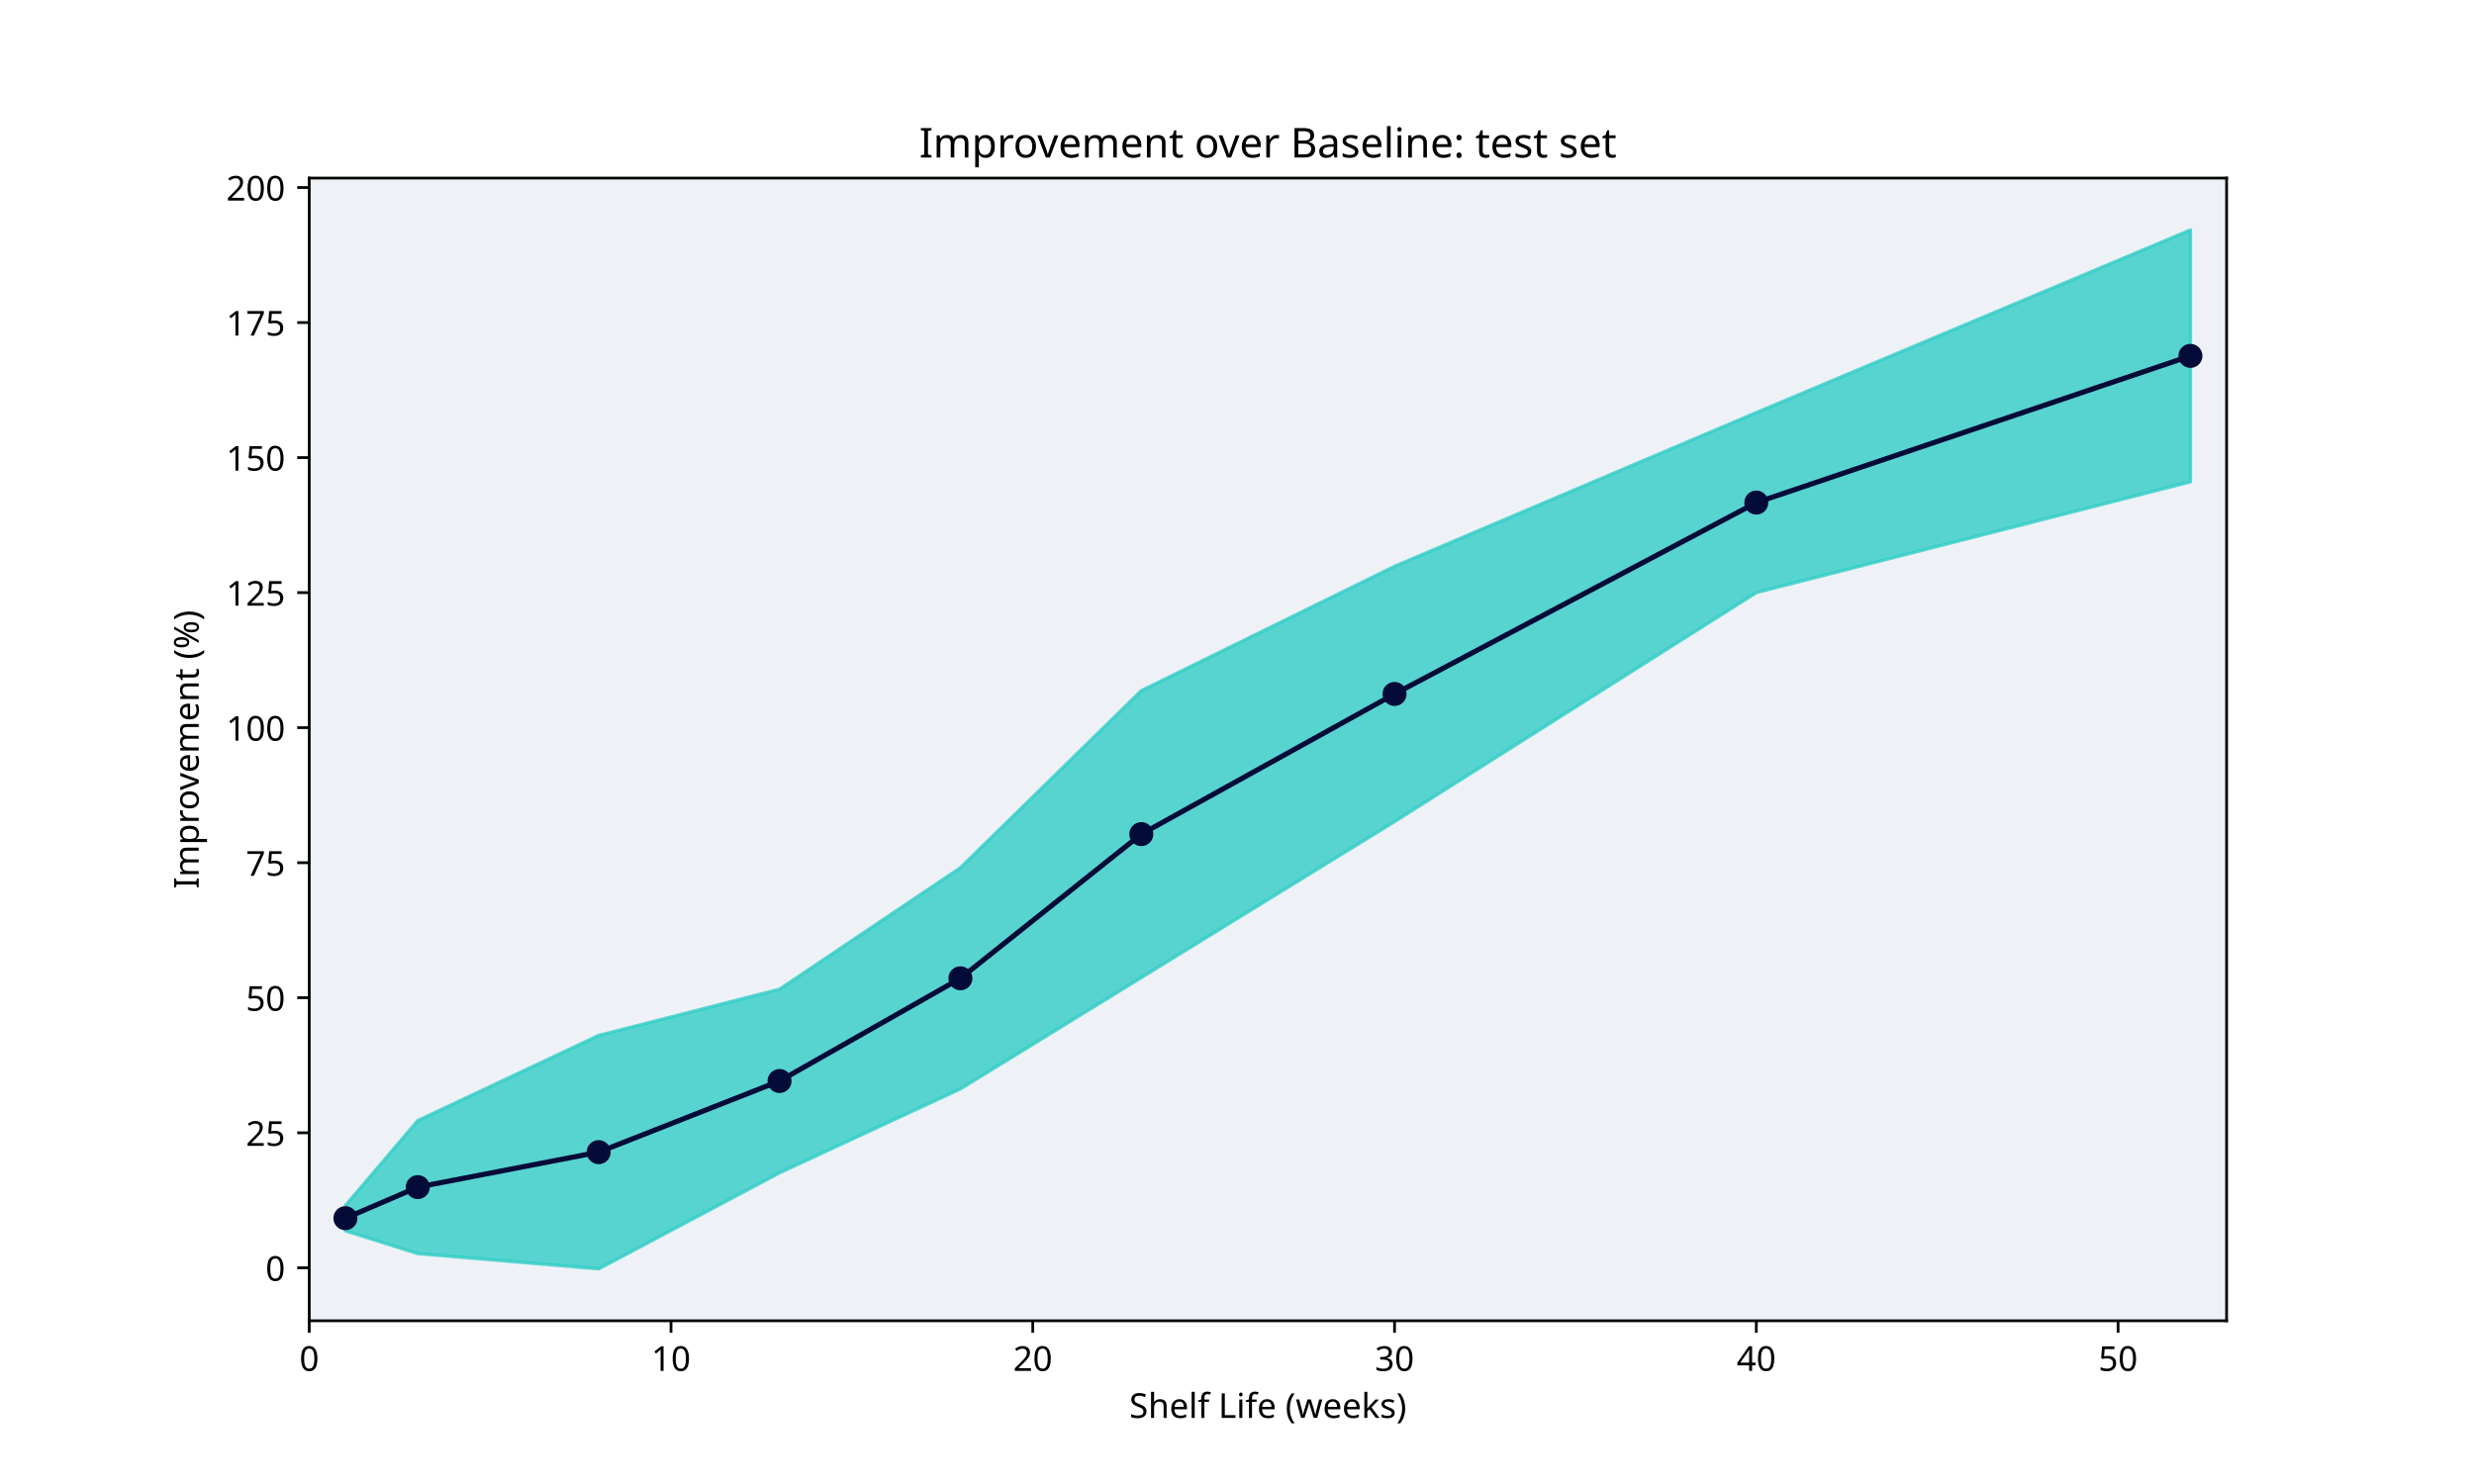
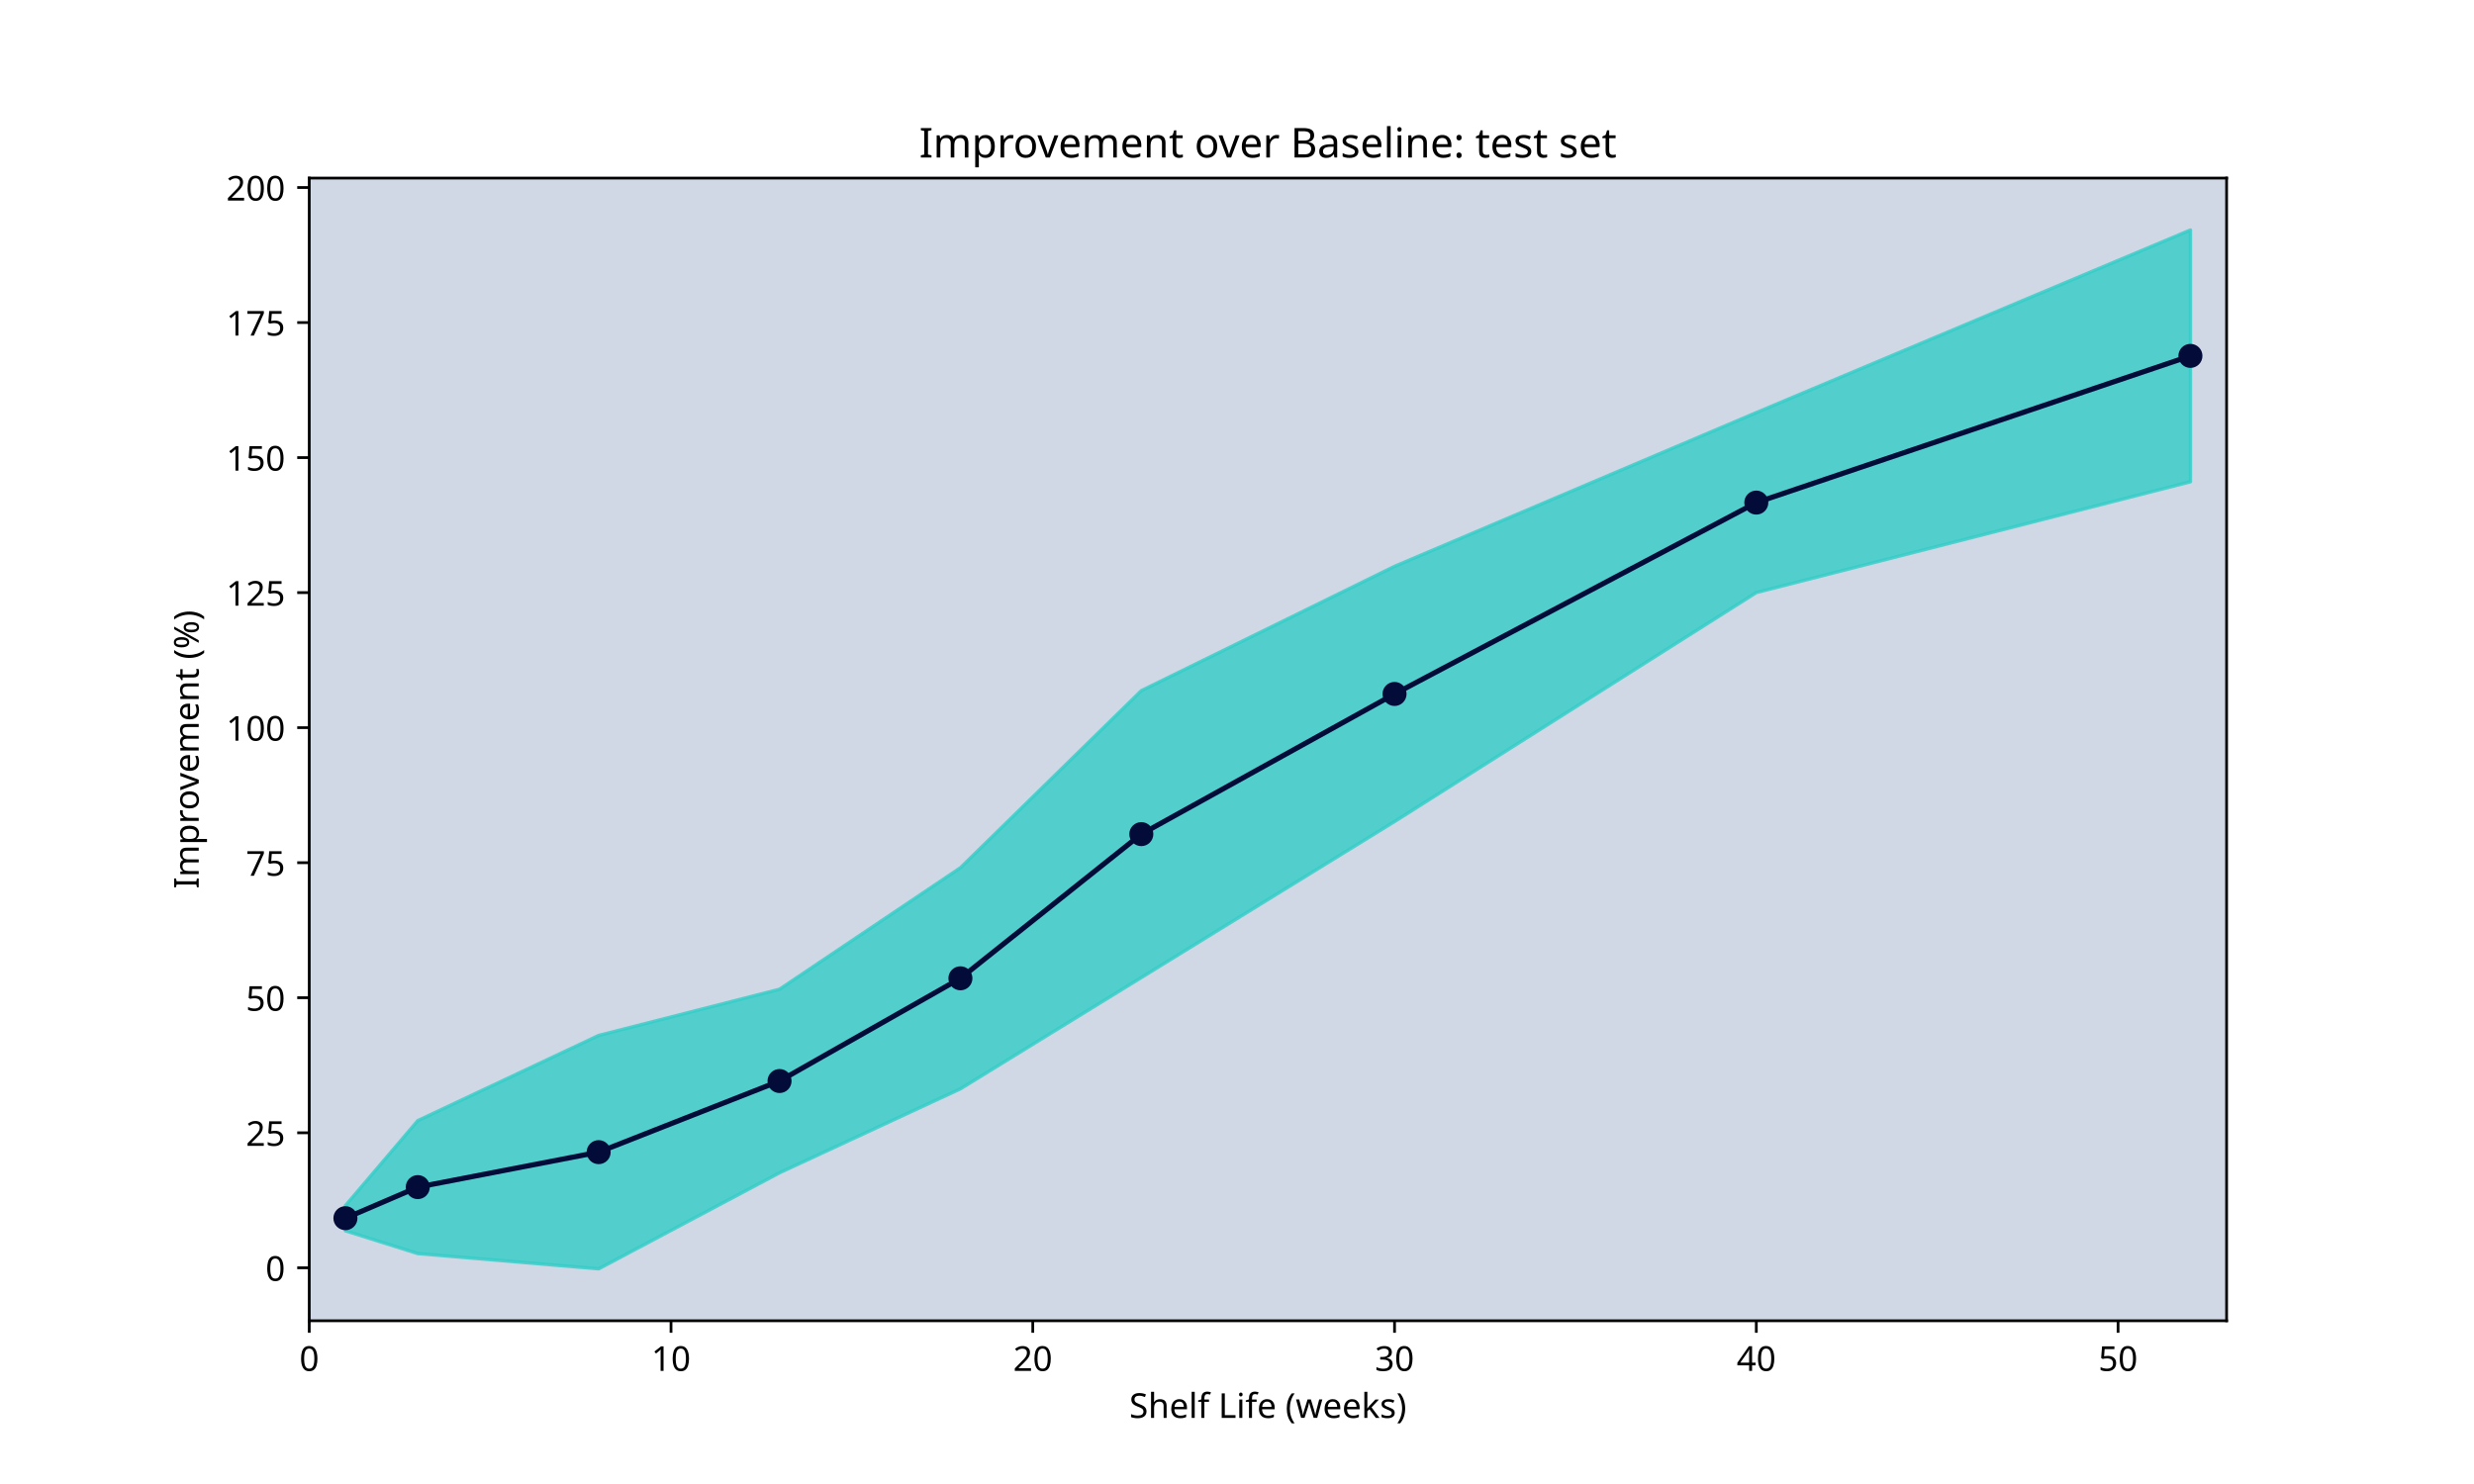
<svg xmlns="http://www.w3.org/2000/svg" xmlns:xlink="http://www.w3.org/1999/xlink" width="720pt" height="432pt" viewBox="0 0 720 432" version="1.1">
  <defs>
    <style type="text/css">*{stroke-linejoin: round; stroke-linecap: butt}</style>
  </defs>
  <g id="figure_1">
    <g id="patch_1">
      <path d="M 0 432  L 720 432  L 720 0  L 0 0  z " style="fill: #ffffff" />
    </g>
    <g id="axes_1">
      <g id="patch_2">
-         <path d="M 90 384.48  L 648 384.48  L 648 51.84  L 90 51.84  z " style="fill: #eef2f7" />
+         <path d="M 90 384.48  L 648 384.48  L 648 51.84  L 90 51.84  z " style="fill: #d0d8e6" />
      </g>
      <g id="PolyCollection_1">
        <defs>
-           <path id="mdedfc439ee" d="M 100.528 -81.046  L 100.528 -73.713  L 121.585 -67.082  L 174.226 -62.64  L 226.868 -90.6  L 279.509 -115.04  L 332.151 -147.435  L 405.849 -192.847  L 511.132 -259.506  L 637.472 -291.756  L 637.472 -365.04  L 637.472 -365.04  L 511.132 -311.884  L 405.849 -267.127  L 332.151 -230.932  L 279.509 -179.387  L 226.868 -144.021  L 174.226 -130.567  L 121.585 -105.772  L 100.528 -81.046  z " style="stroke: #33cdc6; stroke-opacity: 0.8" />
+           <path id="m68a0e81870" d="M 100.528 -81.046  L 100.528 -73.713  L 121.585 -67.082  L 174.226 -62.64  L 226.868 -90.6  L 279.509 -115.04  L 332.151 -147.435  L 405.849 -192.847  L 511.132 -259.506  L 637.472 -291.756  L 637.472 -365.04  L 637.472 -365.04  L 511.132 -311.884  L 405.849 -267.127  L 332.151 -230.932  L 279.509 -179.387  L 226.868 -144.021  L 174.226 -130.567  L 121.585 -105.772  L 100.528 -81.046  z " style="stroke: #33cdc6; stroke-opacity: 0.8" />
        </defs>
-         <g clip-path="url(#p49a5fd9c78)">
-           <use xlink:href="#mdedfc439ee" x="0" y="432" style="fill: #33cdc6; fill-opacity: 0.8; stroke: #33cdc6; stroke-opacity: 0.8" />
+         <g clip-path="url(#p9fc3fd80ef)">
+           <use xlink:href="#m68a0e81870" x="0" y="432" style="fill: #33cdc6; fill-opacity: 0.8; stroke: #33cdc6; stroke-opacity: 0.8" />
        </g>
      </g>
      <g id="matplotlib.axis_1">
        <g id="xtick_1">
          <g id="line2d_1">
            <defs>
-               <path id="md8232029cf" d="M 0 0  L 0 3.5  " style="stroke: #000000; stroke-width: 0.8" />
+               <path id="mc0e05204c9" d="M 0 0  L 0 3.5  " style="stroke: #000000; stroke-width: 0.8" />
            </defs>
            <g>
-               <use xlink:href="#md8232029cf" x="90" y="384.48" style="stroke: #000000; stroke-width: 0.8" />
+               <use xlink:href="#mc0e05204c9" x="90" y="384.48" style="stroke: #000000; stroke-width: 0.8" />
            </g>
          </g>
          <g id="text_1">
            <text style="font: 10px 'sans-serif'; text-anchor: middle" x="90" y="399.078" transform="rotate(-0, 90, 399.0784)">0</text>
          </g>
        </g>
        <g id="xtick_2">
          <g id="line2d_2">
            <g>
-               <use xlink:href="#md8232029cf" x="195.283" y="384.48" style="stroke: #000000; stroke-width: 0.8" />
+               <use xlink:href="#mc0e05204c9" x="195.283" y="384.48" style="stroke: #000000; stroke-width: 0.8" />
            </g>
          </g>
          <g id="text_2">
            <text style="font: 10px 'sans-serif'; text-anchor: middle" x="195.283" y="399.078" transform="rotate(-0, 195.283, 399.0784)">10</text>
          </g>
        </g>
        <g id="xtick_3">
          <g id="line2d_3">
            <g>
-               <use xlink:href="#md8232029cf" x="300.566" y="384.48" style="stroke: #000000; stroke-width: 0.8" />
+               <use xlink:href="#mc0e05204c9" x="300.566" y="384.48" style="stroke: #000000; stroke-width: 0.8" />
            </g>
          </g>
          <g id="text_3">
            <text style="font: 10px 'sans-serif'; text-anchor: middle" x="300.566" y="399.078" transform="rotate(-0, 300.566, 399.0784)">20</text>
          </g>
        </g>
        <g id="xtick_4">
          <g id="line2d_4">
            <g>
-               <use xlink:href="#md8232029cf" x="405.849" y="384.48" style="stroke: #000000; stroke-width: 0.8" />
+               <use xlink:href="#mc0e05204c9" x="405.849" y="384.48" style="stroke: #000000; stroke-width: 0.8" />
            </g>
          </g>
          <g id="text_4">
            <text style="font: 10px 'sans-serif'; text-anchor: middle" x="405.849" y="399.078" transform="rotate(-0, 405.8491, 399.0784)">30</text>
          </g>
        </g>
        <g id="xtick_5">
          <g id="line2d_5">
            <g>
-               <use xlink:href="#md8232029cf" x="511.132" y="384.48" style="stroke: #000000; stroke-width: 0.8" />
+               <use xlink:href="#mc0e05204c9" x="511.132" y="384.48" style="stroke: #000000; stroke-width: 0.8" />
            </g>
          </g>
          <g id="text_5">
            <text style="font: 10px 'sans-serif'; text-anchor: middle" x="511.132" y="399.078" transform="rotate(-0, 511.1321, 399.0784)">40</text>
          </g>
        </g>
        <g id="xtick_6">
          <g id="line2d_6">
            <g>
-               <use xlink:href="#md8232029cf" x="616.415" y="384.48" style="stroke: #000000; stroke-width: 0.8" />
+               <use xlink:href="#mc0e05204c9" x="616.415" y="384.48" style="stroke: #000000; stroke-width: 0.8" />
            </g>
          </g>
          <g id="text_6">
            <text style="font: 10px 'sans-serif'; text-anchor: middle" x="616.415" y="399.078" transform="rotate(-0, 616.4151, 399.0784)">50</text>
          </g>
        </g>
        <g id="text_7">
          <text style="font: 10px 'sans-serif'; text-anchor: middle" x="369" y="412.757" transform="rotate(-0, 369, 412.7566)">Shelf Life (weeks)</text>
        </g>
      </g>
      <g id="matplotlib.axis_2">
        <g id="ytick_1">
          <g id="line2d_7">
            <defs>
-               <path id="mf58bb1dd52" d="M 0 0  L -3.5 0  " style="stroke: #000000; stroke-width: 0.8" />
+               <path id="m2d91595166" d="M 0 0  L -3.5 0  " style="stroke: #000000; stroke-width: 0.8" />
            </defs>
            <g>
-               <use xlink:href="#mf58bb1dd52" x="90" y="369.062" style="stroke: #000000; stroke-width: 0.8" />
+               <use xlink:href="#m2d91595166" x="90" y="369.062" style="stroke: #000000; stroke-width: 0.8" />
            </g>
          </g>
          <g id="text_8">
            <text style="font: 10px 'sans-serif'; text-anchor: end" x="83" y="372.861" transform="rotate(-0, 83, 372.8614)">0</text>
          </g>
        </g>
        <g id="ytick_2">
          <g id="line2d_8">
            <g>
-               <use xlink:href="#mf58bb1dd52" x="90" y="329.753" style="stroke: #000000; stroke-width: 0.8" />
+               <use xlink:href="#m2d91595166" x="90" y="329.753" style="stroke: #000000; stroke-width: 0.8" />
            </g>
          </g>
          <g id="text_9">
            <text style="font: 10px 'sans-serif'; text-anchor: end" x="83" y="333.552" transform="rotate(-0, 83, 333.5519)">25</text>
          </g>
        </g>
        <g id="ytick_3">
          <g id="line2d_9">
            <g>
-               <use xlink:href="#mf58bb1dd52" x="90" y="290.443" style="stroke: #000000; stroke-width: 0.8" />
+               <use xlink:href="#m2d91595166" x="90" y="290.443" style="stroke: #000000; stroke-width: 0.8" />
            </g>
          </g>
          <g id="text_10">
            <text style="font: 10px 'sans-serif'; text-anchor: end" x="83" y="294.242" transform="rotate(-0, 83, 294.2424)">50</text>
          </g>
        </g>
        <g id="ytick_4">
          <g id="line2d_10">
            <g>
-               <use xlink:href="#mf58bb1dd52" x="90" y="251.134" style="stroke: #000000; stroke-width: 0.8" />
+               <use xlink:href="#m2d91595166" x="90" y="251.134" style="stroke: #000000; stroke-width: 0.8" />
            </g>
          </g>
          <g id="text_11">
            <text style="font: 10px 'sans-serif'; text-anchor: end" x="83" y="254.933" transform="rotate(-0, 83, 254.9329)">75</text>
          </g>
        </g>
        <g id="ytick_5">
          <g id="line2d_11">
            <g>
-               <use xlink:href="#mf58bb1dd52" x="90" y="211.824" style="stroke: #000000; stroke-width: 0.8" />
+               <use xlink:href="#m2d91595166" x="90" y="211.824" style="stroke: #000000; stroke-width: 0.8" />
            </g>
          </g>
          <g id="text_12">
            <text style="font: 10px 'sans-serif'; text-anchor: end" x="83" y="215.623" transform="rotate(-0, 83, 215.6233)">100</text>
          </g>
        </g>
        <g id="ytick_6">
          <g id="line2d_12">
            <g>
-               <use xlink:href="#mf58bb1dd52" x="90" y="172.515" style="stroke: #000000; stroke-width: 0.8" />
+               <use xlink:href="#m2d91595166" x="90" y="172.515" style="stroke: #000000; stroke-width: 0.8" />
            </g>
          </g>
          <g id="text_13">
            <text style="font: 10px 'sans-serif'; text-anchor: end" x="83" y="176.314" transform="rotate(-0, 83, 176.3138)">125</text>
          </g>
        </g>
        <g id="ytick_7">
          <g id="line2d_13">
            <g>
-               <use xlink:href="#mf58bb1dd52" x="90" y="133.205" style="stroke: #000000; stroke-width: 0.8" />
+               <use xlink:href="#m2d91595166" x="90" y="133.205" style="stroke: #000000; stroke-width: 0.8" />
            </g>
          </g>
          <g id="text_14">
            <text style="font: 10px 'sans-serif'; text-anchor: end" x="83" y="137.004" transform="rotate(-0, 83, 137.0043)">150</text>
          </g>
        </g>
        <g id="ytick_8">
          <g id="line2d_14">
            <g>
-               <use xlink:href="#mf58bb1dd52" x="90" y="93.896" style="stroke: #000000; stroke-width: 0.8" />
+               <use xlink:href="#m2d91595166" x="90" y="93.896" style="stroke: #000000; stroke-width: 0.8" />
            </g>
          </g>
          <g id="text_15">
            <text style="font: 10px 'sans-serif'; text-anchor: end" x="83" y="97.695" transform="rotate(-0, 83, 97.69479)">175</text>
          </g>
        </g>
        <g id="ytick_9">
          <g id="line2d_15">
            <g>
-               <use xlink:href="#mf58bb1dd52" x="90" y="54.586" style="stroke: #000000; stroke-width: 0.8" />
+               <use xlink:href="#m2d91595166" x="90" y="54.586" style="stroke: #000000; stroke-width: 0.8" />
            </g>
          </g>
          <g id="text_16">
            <text style="font: 10px 'sans-serif'; text-anchor: end" x="83" y="58.385" transform="rotate(-0, 83, 58.38527)">200</text>
          </g>
        </g>
        <g id="text_17">
          <text style="font: 10px 'sans-serif'; text-anchor: middle" x="57.833" y="218.16" transform="rotate(-90, 57.83281, 218.16)">Improvement (%)</text>
        </g>
      </g>
      <g id="line2d_16">
-         <path d="M 100.528 354.621  L 121.585 345.573  L 174.226 335.396  L 226.868 314.69  L 279.509 284.787  L 332.151 242.816  L 405.849 202.013  L 511.132 146.305  L 637.472 103.602  " clip-path="url(#p49a5fd9c78)" style="fill: none; stroke: #030c38; stroke-width: 1.5; stroke-linecap: square" />
+         <path d="M 100.528 354.621  L 121.585 345.573  L 174.226 335.396  L 226.868 314.69  L 279.509 284.787  L 332.151 242.816  L 405.849 202.013  L 511.132 146.305  L 637.472 103.602  " clip-path="url(#p9fc3fd80ef)" style="fill: none; stroke: #030c38; stroke-width: 1.5; stroke-linecap: square" />
        <defs>
-           <path id="meb8f71373c" d="M 0 3  C 0.796 3 1.559 2.684 2.121 2.121  C 2.684 1.559 3 0.796 3 0  C 3 -0.796 2.684 -1.559 2.121 -2.121  C 1.559 -2.684 0.796 -3 0 -3  C -0.796 -3 -1.559 -2.684 -2.121 -2.121  C -2.684 -1.559 -3 -0.796 -3 0  C -3 0.796 -2.684 1.559 -2.121 2.121  C -1.559 2.684 -0.796 3 0 3  z " style="stroke: #030c38" />
+           <path id="m4e7c554893" d="M 0 3  C 0.796 3 1.559 2.684 2.121 2.121  C 2.684 1.559 3 0.796 3 0  C 3 -0.796 2.684 -1.559 2.121 -2.121  C 1.559 -2.684 0.796 -3 0 -3  C -0.796 -3 -1.559 -2.684 -2.121 -2.121  C -2.684 -1.559 -3 -0.796 -3 0  C -3 0.796 -2.684 1.559 -2.121 2.121  C -1.559 2.684 -0.796 3 0 3  z " style="stroke: #030c38" />
        </defs>
-         <g clip-path="url(#p49a5fd9c78)">
-           <use xlink:href="#meb8f71373c" x="100.528" y="354.621" style="fill: #030c38; stroke: #030c38" />
-           <use xlink:href="#meb8f71373c" x="121.585" y="345.573" style="fill: #030c38; stroke: #030c38" />
-           <use xlink:href="#meb8f71373c" x="174.226" y="335.396" style="fill: #030c38; stroke: #030c38" />
-           <use xlink:href="#meb8f71373c" x="226.868" y="314.69" style="fill: #030c38; stroke: #030c38" />
-           <use xlink:href="#meb8f71373c" x="279.509" y="284.787" style="fill: #030c38; stroke: #030c38" />
-           <use xlink:href="#meb8f71373c" x="332.151" y="242.816" style="fill: #030c38; stroke: #030c38" />
-           <use xlink:href="#meb8f71373c" x="405.849" y="202.013" style="fill: #030c38; stroke: #030c38" />
-           <use xlink:href="#meb8f71373c" x="511.132" y="146.305" style="fill: #030c38; stroke: #030c38" />
-           <use xlink:href="#meb8f71373c" x="637.472" y="103.602" style="fill: #030c38; stroke: #030c38" />
+         <g clip-path="url(#p9fc3fd80ef)">
+           <use xlink:href="#m4e7c554893" x="100.528" y="354.621" style="fill: #030c38; stroke: #030c38" />
+           <use xlink:href="#m4e7c554893" x="121.585" y="345.573" style="fill: #030c38; stroke: #030c38" />
+           <use xlink:href="#m4e7c554893" x="174.226" y="335.396" style="fill: #030c38; stroke: #030c38" />
+           <use xlink:href="#m4e7c554893" x="226.868" y="314.69" style="fill: #030c38; stroke: #030c38" />
+           <use xlink:href="#m4e7c554893" x="279.509" y="284.787" style="fill: #030c38; stroke: #030c38" />
+           <use xlink:href="#m4e7c554893" x="332.151" y="242.816" style="fill: #030c38; stroke: #030c38" />
+           <use xlink:href="#m4e7c554893" x="405.849" y="202.013" style="fill: #030c38; stroke: #030c38" />
+           <use xlink:href="#m4e7c554893" x="511.132" y="146.305" style="fill: #030c38; stroke: #030c38" />
+           <use xlink:href="#m4e7c554893" x="637.472" y="103.602" style="fill: #030c38; stroke: #030c38" />
        </g>
      </g>
      <g id="patch_3">
        <path d="M 90 384.48  L 90 51.84  " style="fill: none; stroke: #000000; stroke-width: 0.8; stroke-linejoin: miter; stroke-linecap: square" />
      </g>
      <g id="patch_4">
        <path d="M 648 384.48  L 648 51.84  " style="fill: none; stroke: #000000; stroke-width: 0.8; stroke-linejoin: miter; stroke-linecap: square" />
      </g>
      <g id="patch_5">
        <path d="M 90 384.48  L 648 384.48  " style="fill: none; stroke: #000000; stroke-width: 0.8; stroke-linejoin: miter; stroke-linecap: square" />
      </g>
      <g id="patch_6">
        <path d="M 90 51.84  L 648 51.84  " style="fill: none; stroke: #000000; stroke-width: 0.8; stroke-linejoin: miter; stroke-linecap: square" />
      </g>
      <g id="text_18">
        <text style="font: 12px 'sans-serif'; text-anchor: middle" x="369" y="45.84" transform="rotate(-0, 369, 45.84)">Improvement over Baseline: test set</text>
      </g>
    </g>
  </g>
  <defs>
-     <clipPath id="p49a5fd9c78">
+     <clipPath id="p9fc3fd80ef">
      <rect x="90" y="51.84" width="558" height="332.64" />
    </clipPath>
  </defs>
</svg>
